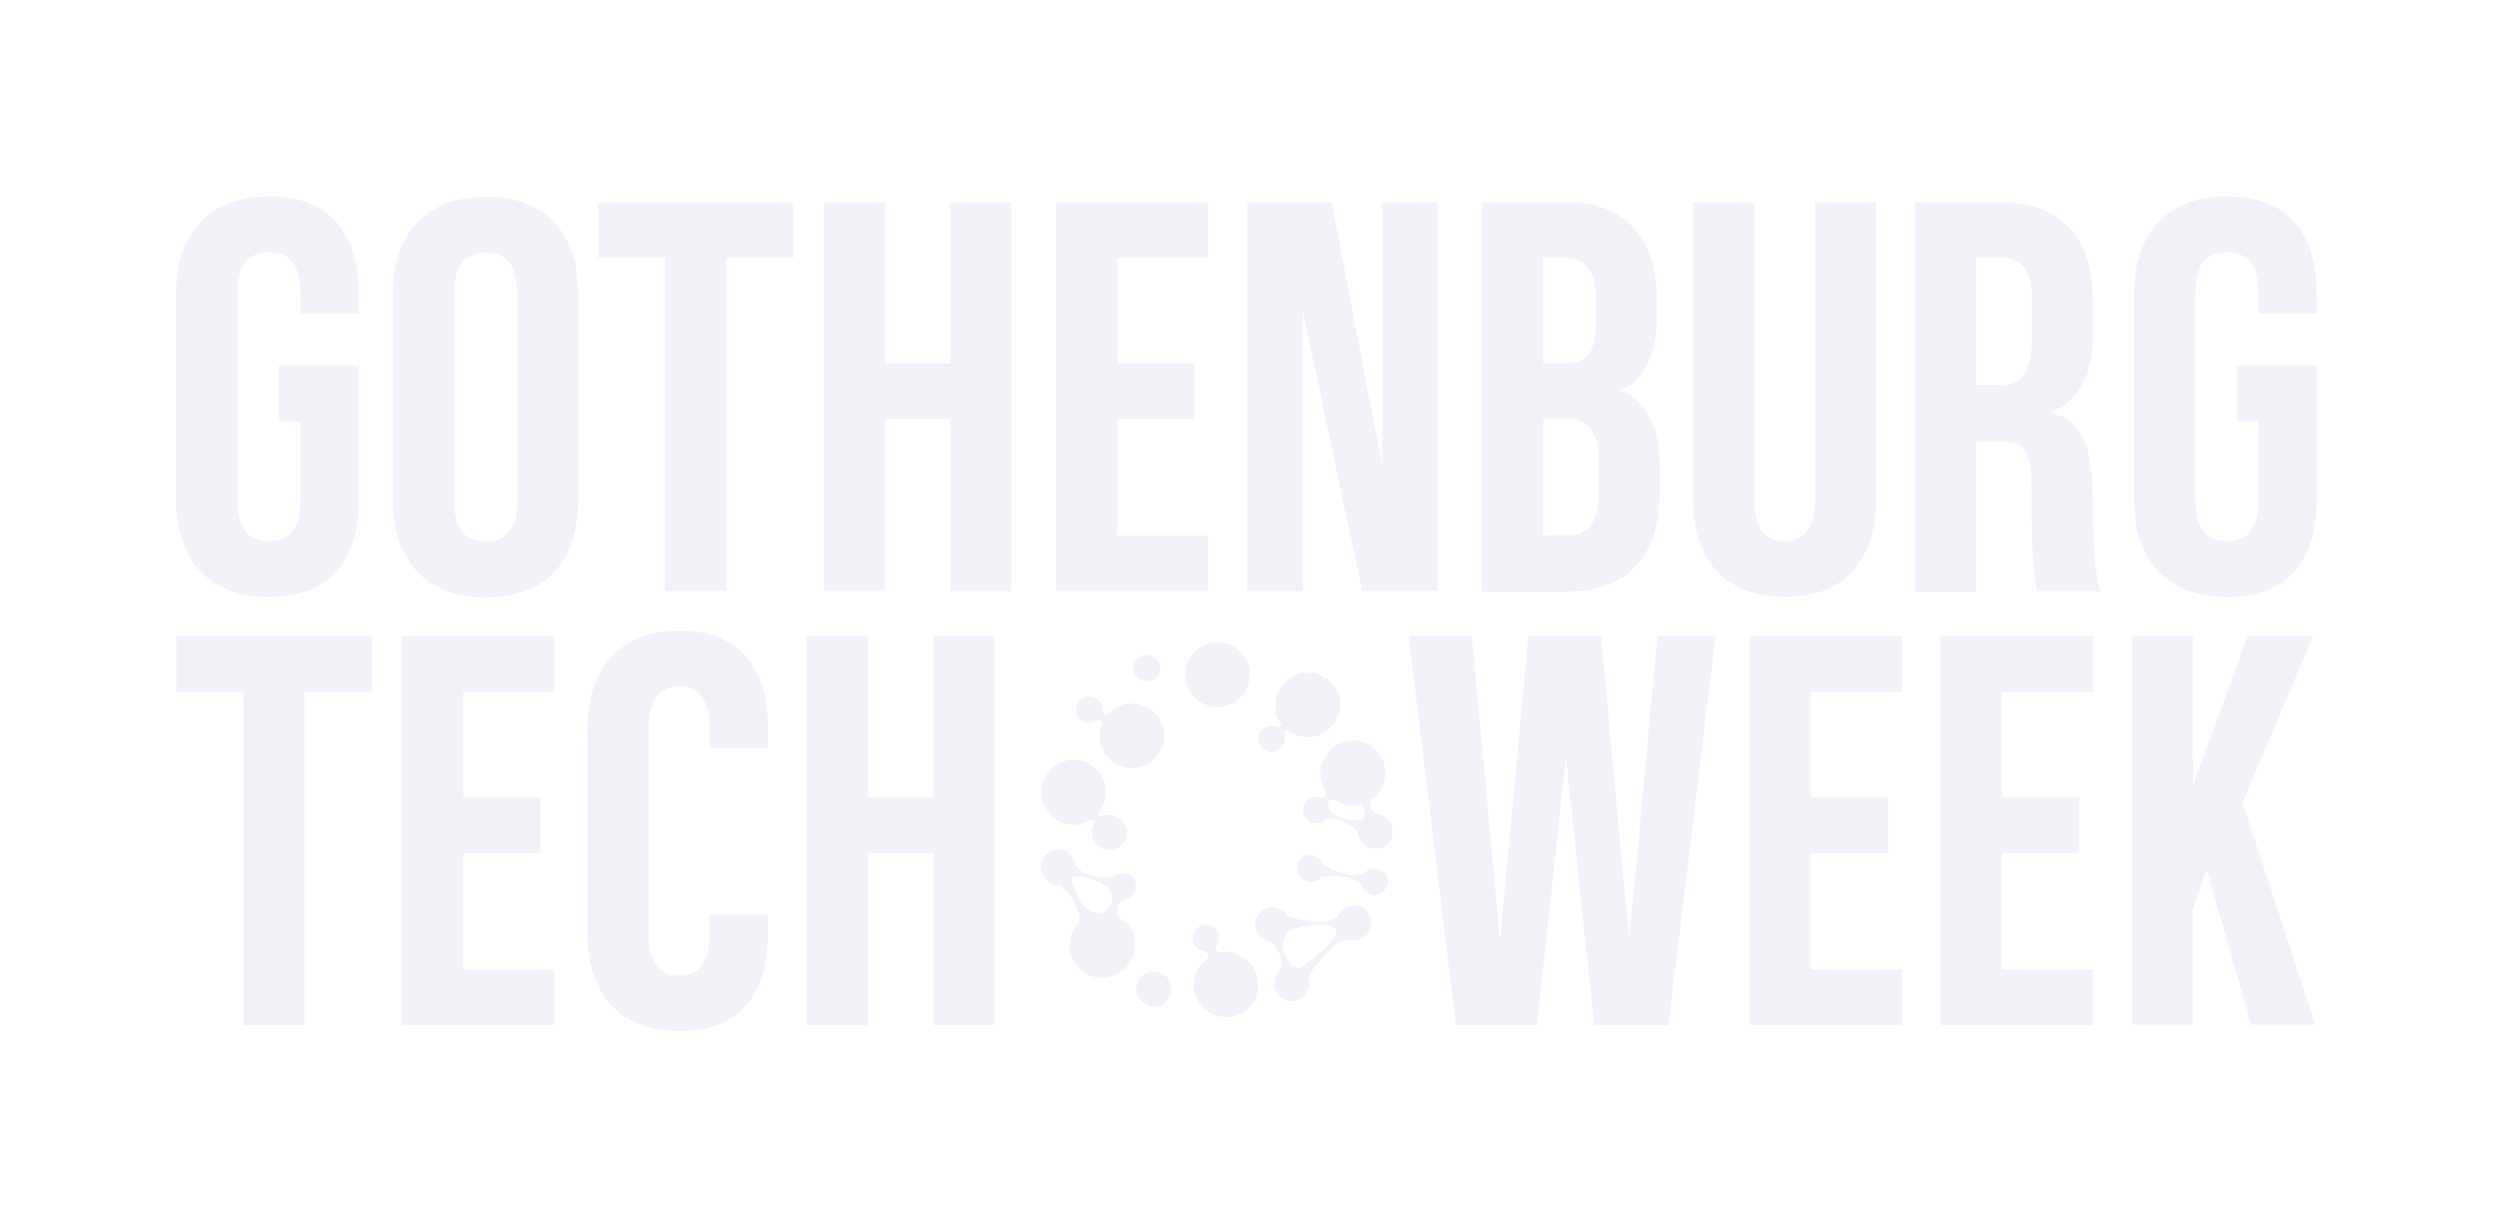
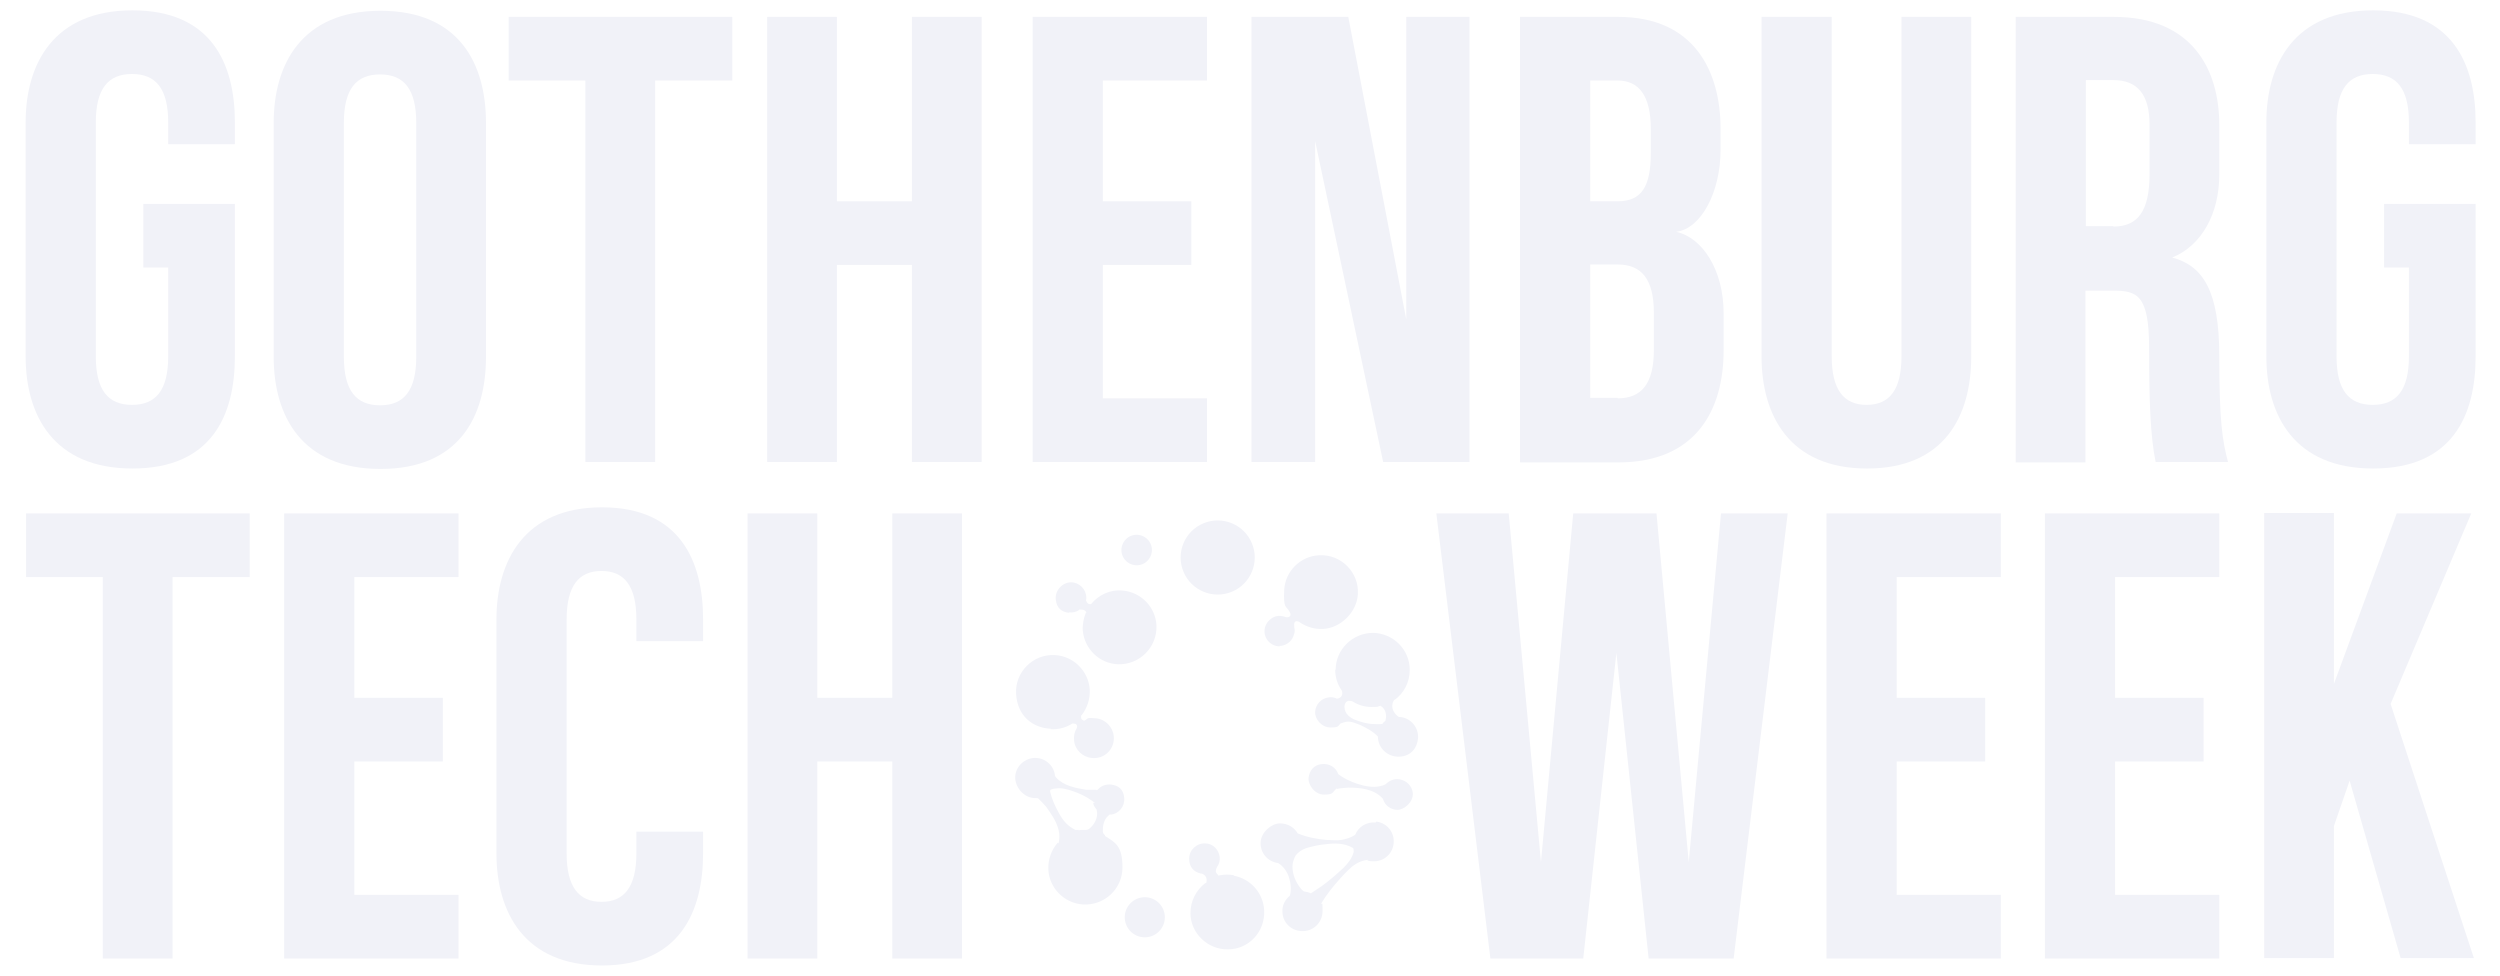
- <svg xmlns="http://www.w3.org/2000/svg" id="Layer_1" viewBox="0 0 656.3 322.2" width="656.3" height="322.2">
+ <svg xmlns="http://www.w3.org/2000/svg" id="Layer_1" viewBox="40.319 49.227 573.475 223.746">
  <defs>
    <style>      .st0 {        fill: #f1f2f8;      }    </style>
  </defs>
  <g>
    <path class="st0" d="M94.2,82.3h-15.3v-5c0-7.7-2.8-11.1-8.3-11.1s-8.3,3.4-8.3,11.1v53.7c0,7.7,2.8,11.1,8.3,11.1s8.3-3.4,8.3-11.1v-20.4h-5.7v-14.6h21v35h0c0,13.6-5.4,25.7-23.5,25.7s-24.5-12.2-24.5-25.7v-53.7c0-13.4,6.4-25.7,24.5-25.7s23.5,12.2,23.5,25.7v5Z" />
    <path class="st0" d="M127.6,51.7c18.1,0,24.2,12.2,24.2,25.7v53.7h0c0,13.6-6.1,25.7-24.2,25.7s-24.5-12.2-24.5-25.7v-53.7c0-13.4,6.4-25.7,24.5-25.7ZM127.5,66.3c-5.5,0-8.3,3.4-8.3,11.1v53.7c0,7.7,2.8,11.1,8.3,11.1s8.3-3.4,8.3-11.1v-53.7c0-7.7-2.8-11.1-8.3-11.1Z" />
    <path class="st0" d="M208.2,67.7h-17.6v87.5h-16v-87.5h-17.6v-14.6h51.3v14.6Z" />
    <path class="st0" d="M232.3,53.1v42.3h17.2v-42.3h16v102.1h-16v-45.2h-17.2v45.2h-16V53.1h16Z" />
    <path class="st0" d="M317.2,53.1v14.6h-23.9v27.7h20.3v14.6h-20.3v30.6h23.9v14.6h-40V53.1h40Z" />
    <path class="st0" d="M362.8,53.1h14.6v102.1h-19.8l-15.6-73.6v73.6h-14.6V53.1h22.2l13.3,69.4V53.1Z" />
    <path class="st0" d="M411.5,53.1c17.4,0,23.5,12.4,23.5,25.7v4.8c0,9.6-4.4,18.1-10.2,18.8,6,1.3,10.9,8.7,10.9,18.7v8.5c0,13.4-6.1,25.7-24.2,25.7h-22.5V53.1h22.5ZM411.4,95.4c5.5,0,7.6-3.4,7.6-11.1v-5.5c0-7.7-2.8-11.1-7.6-11.1h-6.3v27.7h6.3ZM411.4,140.6c5.5,0,8.3-3.4,8.3-11.1v-8.5c0-7.7-2.8-11.1-8.3-11.1h-6.3v30.6h6.3Z" />
    <path class="st0" d="M460.5,53.1v77.9c0,7.7,2.8,11.1,8,11.1s8-3.4,8-11.1V53.1h16v77.9h0c0,13.6-6.1,25.7-23.9,25.7s-24.2-12.2-24.2-25.7V53.1h16Z" />
    <path class="st0" d="M525.2,53.1c18.1,0,24.2,12.2,24.2,24.8v11.4c0,9-4.1,16.3-10.8,19,7.1,1.9,10.8,7.7,10.8,22.6s.7,19.4,2,24.3h-16.6c-1.2-5.8-1.5-14-1.5-26.2s-2.8-13.1-8.3-13.1h-6.3v39.4h-16V53.1h22.5ZM525.1,101.2c5.5,0,8.3-3.4,8.3-12v-11.4c0-6.9-2.8-10.2-8.3-10.2h-6.3v33.5h6.3Z" />
    <path class="st0" d="M608.2,82.3h-15.3v-5c0-7.7-2.8-11.1-8.3-11.1s-8.3,3.4-8.3,11.1v53.7c0,7.7,2.8,11.1,8.3,11.1s8.3-3.4,8.3-11.1v-20.4h-5.7v-14.6h21v35h0c0,13.6-5.4,25.7-23.5,25.7s-24.5-12.2-24.5-25.7v-53.7c0-13.4,6.4-25.7,24.5-25.7s23.5,12.2,23.5,25.7v5Z" />
  </g>
  <path class="st0" d="M97.5,181.6h-17.6v87.5h-16v-87.5h-17.6v-14.6h51.3v14.6Z" />
  <path class="st0" d="M145.5,167v14.6h-23.9v27.7h20.3v14.6h-20.3v30.6h23.9v14.6h-40v-102.1h40Z" />
  <path class="st0" d="M178.4,165.6c17.8,0,23.2,12.2,23.2,25.7v5h-15.3v-5c0-7.7-2.8-11.1-8-11.1s-8,3.4-8,11.1v53.7c0,7.7,2.8,11.1,8,11.1s8-3.4,8-11.1v-5h15.3v5c0,13.4-5.4,25.7-23.2,25.7s-24.2-12.2-24.2-25.7v-53.7c0-13.4,6.4-25.7,24.2-25.7Z" />
  <path class="st0" d="M227.8,167v42.3h17.2v-42.3h16v102.1h-16v-45.2h-17.2v45.2h-16v-102.1h16Z" />
  <g>
    <path class="st0" d="M369.9,167h16.5l7.4,80,7.4-80h19.1l7.4,80,7.4-80h15.3l-12.4,102.1h-19.5l-7.4-70.1-7.6,70.1h-21.3l-12.4-102.1Z" />
    <path class="st0" d="M499.3,167v14.6h-23.9v27.7h20.3v14.6h-20.3v30.6h23.9v14.6h-40v-102.1h40Z" />
    <path class="st0" d="M549.4,167v14.6h-23.9v27.7h20.3v14.6h-20.3v30.6h23.9v14.6h-40v-102.1h40Z" />
    <path class="st0" d="M575.7,167v39.1l14.4-39.1h17.1l-18.5,43.7,19.1,58.3h-16.8l-11.7-40.7-3.6,10.4v30.3h-16v-102.1h16Z" />
  </g>
  <g>
    <g>
      <path class="st0" d="M323.4,250c-1.1-.2-2.2-.2-3.2,0s-.3,0-.4,0c-.2-.2-.4-.4-.5-.6-.2-.4,0-.9.2-1.3.5-.7.7-1.5.6-2.3-.2-1.7-1.6-3.1-3.3-3.1-2-.1-3.7,1.5-3.7,3.5s1.1,3,2.6,3.4c0,0,0,0,0,0,0,0,.2,0,.2,0,.8.2,1.3.9,1.2,1.7s-.1.4-.3.5c-2.1,1.6-3.4,4.1-3.4,6.9,0,4.6,4,8.4,8.6,8.3,4.8,0,8.6-4.1,8.3-9-.2-3.9-3.1-7.2-7-7.9Z" />
      <path class="st0" d="M281.3,216.5c1.9.1,3.6-.4,5-1.3,0,0,0,0,0,0,.5,0,1,0,1.1.6h0c0,.2,0,.3-.1.5-.5.8-.7,1.7-.6,2.8.2,2.1,1.9,3.8,4.1,4,2.9.3,5.3-2.1,5-5-.2-2.1-1.9-3.9-4.1-4.1s-1.7,0-2.4.4-.3.1-.5,0c-.3,0-.5-.3-.5-.7s0-.3.2-.5c1.2-1.6,1.9-3.6,1.8-5.8-.3-4.3-3.8-7.7-8-7.9-5-.3-9.2,3.9-8.9,8.9s3.7,7.8,8,8Z" />
      <path class="st0" d="M346.6,202.8c0,1.8.5,3.4,1.5,4.8,0,0,0,0,0,0,.4,1.1-.2,1.8-1.1,1.9-.6-.3-1.2-.4-1.9-.3-1.7.2-3,1.6-3.1,3.3s1.5,3.6,3.5,3.6,1.7-.3,2.3-.9c.5-.2.9-.3,1.3-.4,1.2-.2,2.3.4,3.4.8,1.4.7,2.8,1.4,3.9,2.6,0,0,0,0,0,0,0,2.6,2.2,4.7,4.9,4.6s4.1-2,4.3-4.2c.2-2.5-1.7-4.7-4.1-4.9,0,0-.2,0-.3,0-.6-.4-1-.9-1.3-1.5-.3-.7-.3-1.5.1-2.2s.1-.2.2-.2c2.1-1.5,3.5-4,3.5-6.9,0-4.7-3.8-8.4-8.4-8.5-4.7,0-8.6,3.8-8.6,8.5ZM357.1,211.2c1.1.7,1.4,2.1,1,3.4-.3.2-.5.4-.7.7-.8.1-1.6,0-2.4,0-1.2-.1-2.3-.4-3.4-.8-1-.3-1.8-.8-2.4-1.6-.2-.3-.3-.6-.4-.9s0,0,0-.1c0,0,0,0,0,0-.2-.7,0-1.7.8-1.9,0,0,.2,0,.2,0,.3,0,.6,0,.9.2,1.3.8,2.7,1.2,4.3,1.2s1.1,0,1.7-.2.2,0,.3,0Z" />
      <circle class="st0" cx="319.6" cy="177.1" r="8.5" transform="translate(-43.4 135.8) rotate(-22.5)" />
      <circle class="st0" cx="302.9" cy="259.6" r="4.6" transform="translate(-43.6 62) rotate(-10.9)" />
      <path class="st0" d="M355.9,237.9c-2.1-.2-4,1-4.7,2.8-1,.7-2.1,1-3.2,1.2-1.1.2-2.2,0-3.4,0-2.2-.2-4.4-.6-6.6-1.5-.8-1.4-2.3-2.3-4.1-2.3s-4.2,1.9-4.4,4.2c-.2,2.5,1.6,4.6,4,4.9,1.2.7,2.1,2,2.5,3.3.4,1.3.6,2.8.2,4.2-1.1.9-1.8,2.2-1.7,3.7,0,2.3,1.9,4.3,4.3,4.4,2.7.2,4.9-1.9,4.9-4.6s-.1-1.2-.3-1.7c1.2-2.1,2.7-3.9,4.3-5.7.6-.7,1.3-1.4,1.9-2,1-1,2.3-1.9,3.7-2.2s.5,0,.7,0c.5.2.9.2,1.5.2,2.7,0,4.8-2.3,4.5-5.1-.2-2.1-1.9-3.8-4-4ZM341.1,254.2c-.5-.3-1.1-.4-1.7-.5-.3-.2-.6-.5-.8-.8-1.1-1.4-1.8-3.1-1.8-4.9,0-.7.2-1.4.5-2.1,0-.1.2-.3.2-.4s0,0,0,0c.6-.8,1.5-1.4,2.4-1.7s.8-.2,1.1-.3c1.1-.3,2.2-.5,3.3-.6,2.1-.3,4.4-.3,6.3.8.1,0,.2.2.2.3h0c0,.3.1.5,0,.8-.4,1.4-1.3,2.5-2.3,3.5-1.6,1.5-3.2,2.9-5,4.2-.9.6-1.8,1.2-2.7,1.8Z" />
      <path class="st0" d="M361.3,228c-1.2-.2-2.3.3-3.1,1.1h0c-.5.3-1,.4-1.5.5-2.7.6-7.3-1.1-9.4-2.8h0c-.5-1.5-2-2.5-3.8-2.3s-2.8,1.5-3,3.1,1.4,3.9,3.5,3.9,1.9-.4,2.6-1.1.2-.2.4-.2c.9-.2,1.7-.2,2.6-.3,2.8,0,5.9.3,7.9,2.5,0,0,0,.1.1.2.4,1.4,1.8,2.4,3.3,2.4s3.7-1.8,3.5-3.9c-.2-1.6-1.4-2.8-3-3.1Z" />
      <circle class="st0" cx="301.1" cy="175.1" r="3.5" transform="translate(-37.8 94.8) rotate(-16.8)" />
      <path class="st0" d="M333.8,197.4c1.4,0,2.7-.9,3.2-2.2s.3-1.5.2-2.1h0s0,0,0,0c0,0,0-.2,0-.3s0,0,0-.1c-.1-.6.2-1.2.9-.9h0c.2,0,.3.1.4.2,1.5,1,3.3,1.6,5.3,1.5,4.1-.2,7.8-3.9,8-8,.3-5-3.9-9.2-8.9-8.9-4.3.2-7.8,3.7-8,8s.4,3.5,1.2,4.9c0,.1.2.3.2.4.2.7-.3,1-1,.9-.5-.2-1.1-.3-1.7-.3-1.6.1-3.1,1.6-3.2,3.2-.2,2,1.4,3.8,3.5,3.8Z" />
      <path class="st0" d="M285.5,189.7c.9.1,1.8-.1,2.4-.6s.1,0,.2,0c.5-.1,1,0,1.3.4s0,.2,0,.3c-.5,1.2-.8,2.7-.7,4.1.4,4.2,3.8,7.5,8,7.7,5,.2,9.1-3.9,8.9-8.9-.2-4.2-3.5-7.6-7.7-8-2.9-.3-5.6,1-7.3,3.1h0c-.6.1-.9-.2-1.1-.7s0-.3,0-.4,0-.3,0-.4c0-1.9-1.6-3.5-3.5-3.5s-3.7,1.8-3.5,3.9,1.4,2.9,3,3.1Z" />
    </g>
    <path class="st0" d="M293.8,240.8c-.3-.2-.5-.5-.5-.9,0-.6,0-1.2.2-1.8.2-.7.5-1.3,1.1-1.8s.3-.2.5-.2c1.9-.2,3.3-1.9,3.1-3.9s-1.4-2.8-3-3c-1.1-.1-2.1.2-2.8.9s-.4.3-.7.3c-.8,0-1.5,0-2.2,0-2.4-.4-5.2-.9-6.9-2.8-.2-.2-.3-.4-.3-.6-.3-2.3-2.4-4.1-4.9-3.9-2.2.2-4.1,2-4.2,4.3s1.9,4.9,4.6,4.9.1,0,.2,0c.2,0,.5,0,.6.2.6.6,1.2,1.2,1.7,1.8.6.8,1.1,1.6,1.6,2.4.9,1.5,1.6,3.3,1.4,5s-.2.6-.4.9c-1.4,1.6-2.2,3.8-2.1,6.1.2,4.2,3.6,7.7,7.9,8,5,.3,9.1-3.6,9.1-8.5s-1.6-5.7-4-7.2ZM287.8,239.6c-.3,0-.5,0-.8,0-.8-.4-1.5-.9-2.1-1.5-.7-.7-1.2-1.5-1.7-2.4-.9-1.6-1.6-3.2-2-4.9,0-.2,0-.4.3-.5.3-.1.7-.2,1-.2,1.4-.2,2.7.2,3.9.6,1.5.5,3,1.2,4.4,2.2s.3.3.3.5c0,.5.3.9.6,1.3s.2.3.2.4c.4,1.6-.5,3.3-1.8,4.3-.2.1-.4.2-.7.2s-.2,0-.3,0c-.5,0-1,0-1.4.1Z" />
  </g>
</svg>
